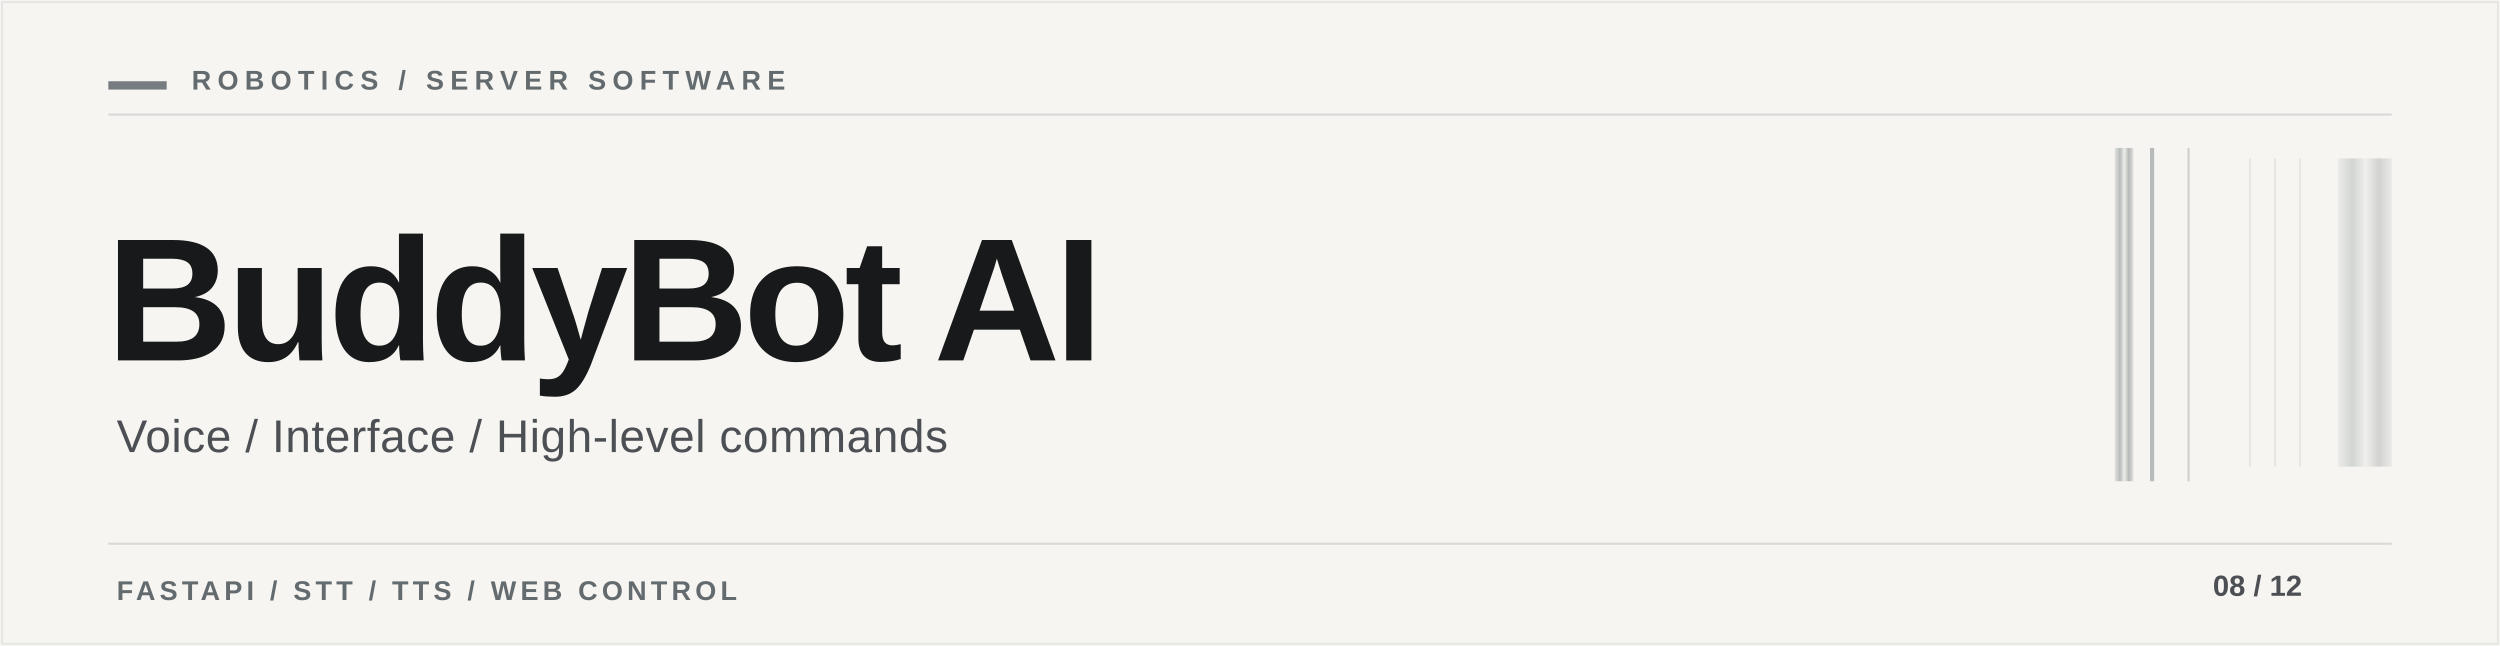
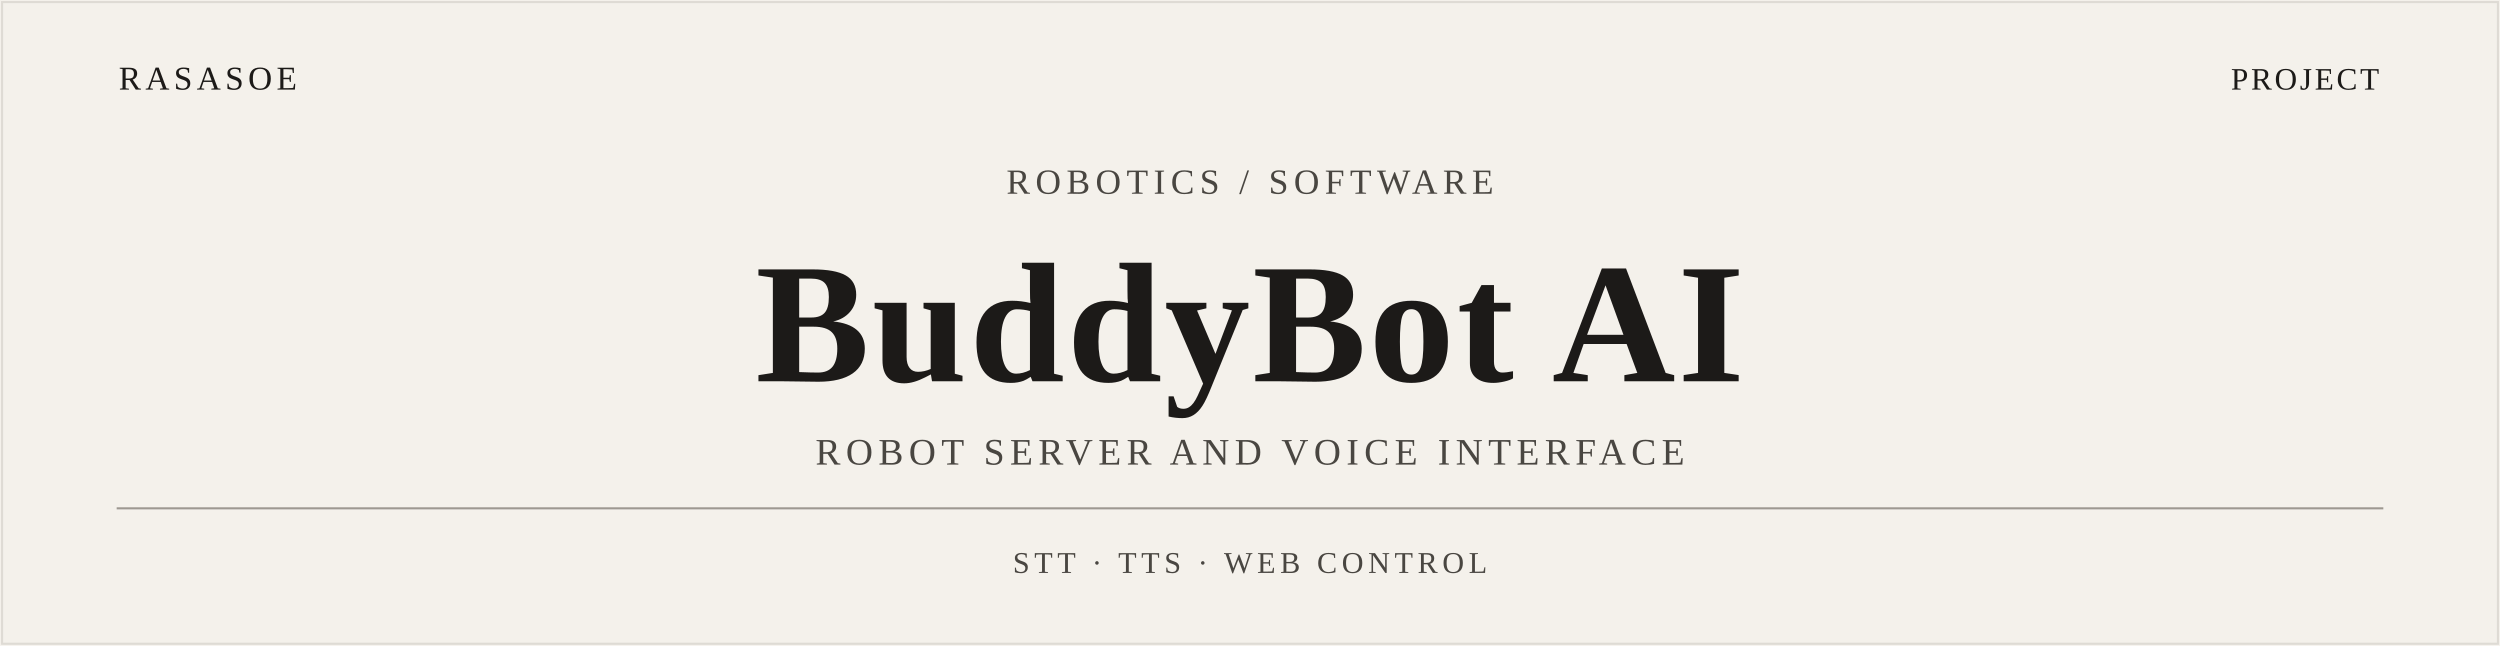
- <svg xmlns="http://www.w3.org/2000/svg" width="1200" height="310" viewBox="0 0 1200 310" role="img" aria-labelledby="title desc">
-   <defs>
-     <linearGradient id="aluminium" x1="0" y1="0" x2="1" y2="0">
-       <stop offset="0" stop-color="#E4E4E1" />
-       <stop offset=".28" stop-color="#AEB3B5" />
-       <stop offset=".52" stop-color="#EAEBE8" />
-       <stop offset=".76" stop-color="#ADB0B0" />
-       <stop offset="1" stop-color="#DEDEDA" />
-     </linearGradient>
-   </defs>
-   <rect width="1200" height="310" fill="#F6F5F1" />
-   <rect x="1" y="1" width="1198" height="308" fill="none" stroke="#BBBFC0" stroke-opacity=".25" />
-   <path d="M52 55H1148" stroke="#BBBFC0" stroke-opacity=".52" stroke-width="1" />
-   <path d="M52 261H1148" stroke="#BBBFC0" stroke-opacity=".5" stroke-width="1" />
-   <rect x="52" y="39" width="28" height="4" fill="#767C7F" />
-   <g font-family="Arial,Helvetica,sans-serif">
-     <text x="92" y="43" fill="#646B6F" font-size="13" font-weight="700" letter-spacing="3">ROBOTICS / SERVER SOFTWARE</text>
-     <text x="51" y="173" fill="#17191A" font-size="84" font-weight="700" letter-spacing="-2.7">BuddyBot AI</text>
-     <text x="56" y="217" fill="#4C5054" font-size="22" letter-spacing=".3">Voice  /  Interface  /  High-level commands</text>
-     <text x="56" y="288" fill="#646B6F" font-size="13" font-weight="600" letter-spacing="2">FASTAPI   /   STT   /   TTS   /   WEB CONTROL</text>
-     <text x="1105" y="286" fill="#4C5054" font-size="14" font-weight="700" text-anchor="end">08 / 12</text>
-   </g>
-   <g opacity=".88">
-     <rect x="1015" y="71" width="9" height="160" fill="url(#aluminium)" />
-     <rect x="1032" y="71" width="2" height="160" fill="#767C7F" opacity=".54" />
-     <rect x="1050" y="71" width="1" height="160" fill="#767C7F" opacity=".34" />
-     <path d="M1080 76V224M1092 76V224M1104 76V224" stroke="#BBBFC0" stroke-opacity=".3" />
-     <rect x="1122" y="76" width="26" height="148" fill="url(#aluminium)" opacity=".55" />
+ <svg xmlns="http://www.w3.org/2000/svg" viewBox="0 0 1200 310" width="1200" height="310" role="img" aria-labelledby="title desc">
+   <rect width="1200" height="310" fill="#F4F1EB" />
+   <rect x="1" y="1" width="1198" height="308" fill="none" stroke="#9D9891" stroke-opacity=".25" />
+   <g font-family="Georgia, 'Times New Roman', serif" fill="#1C1A18">
+     <text x="57" y="43" font-size="16" letter-spacing="2.1">RASASOE</text>
+     <text x="1142" y="43" font-size="15" letter-spacing="1.3" text-anchor="end">PROJECT</text>
+     <text x="600" y="93" text-anchor="middle" fill="#494641" font-size="17" letter-spacing="2.6">ROBOTICS / SOFTWARE</text>
+     <text x="600" y="183" text-anchor="middle" font-size="82" font-weight="600" letter-spacing="1.2">BuddyBot AI</text>
+     <text x="600" y="223" text-anchor="middle" fill="#494641" font-size="18" letter-spacing="2.6">ROBOT SERVER AND VOICE INTERFACE</text>
+     <path d="M56 244H1144" stroke="#9D9891" stroke-width="1" />
+     <text x="600" y="275" text-anchor="middle" fill="#494641" font-size="14.5" letter-spacing="2.2">STT   ·   TTS   ·   WEB CONTROL</text>
  </g>
</svg>
